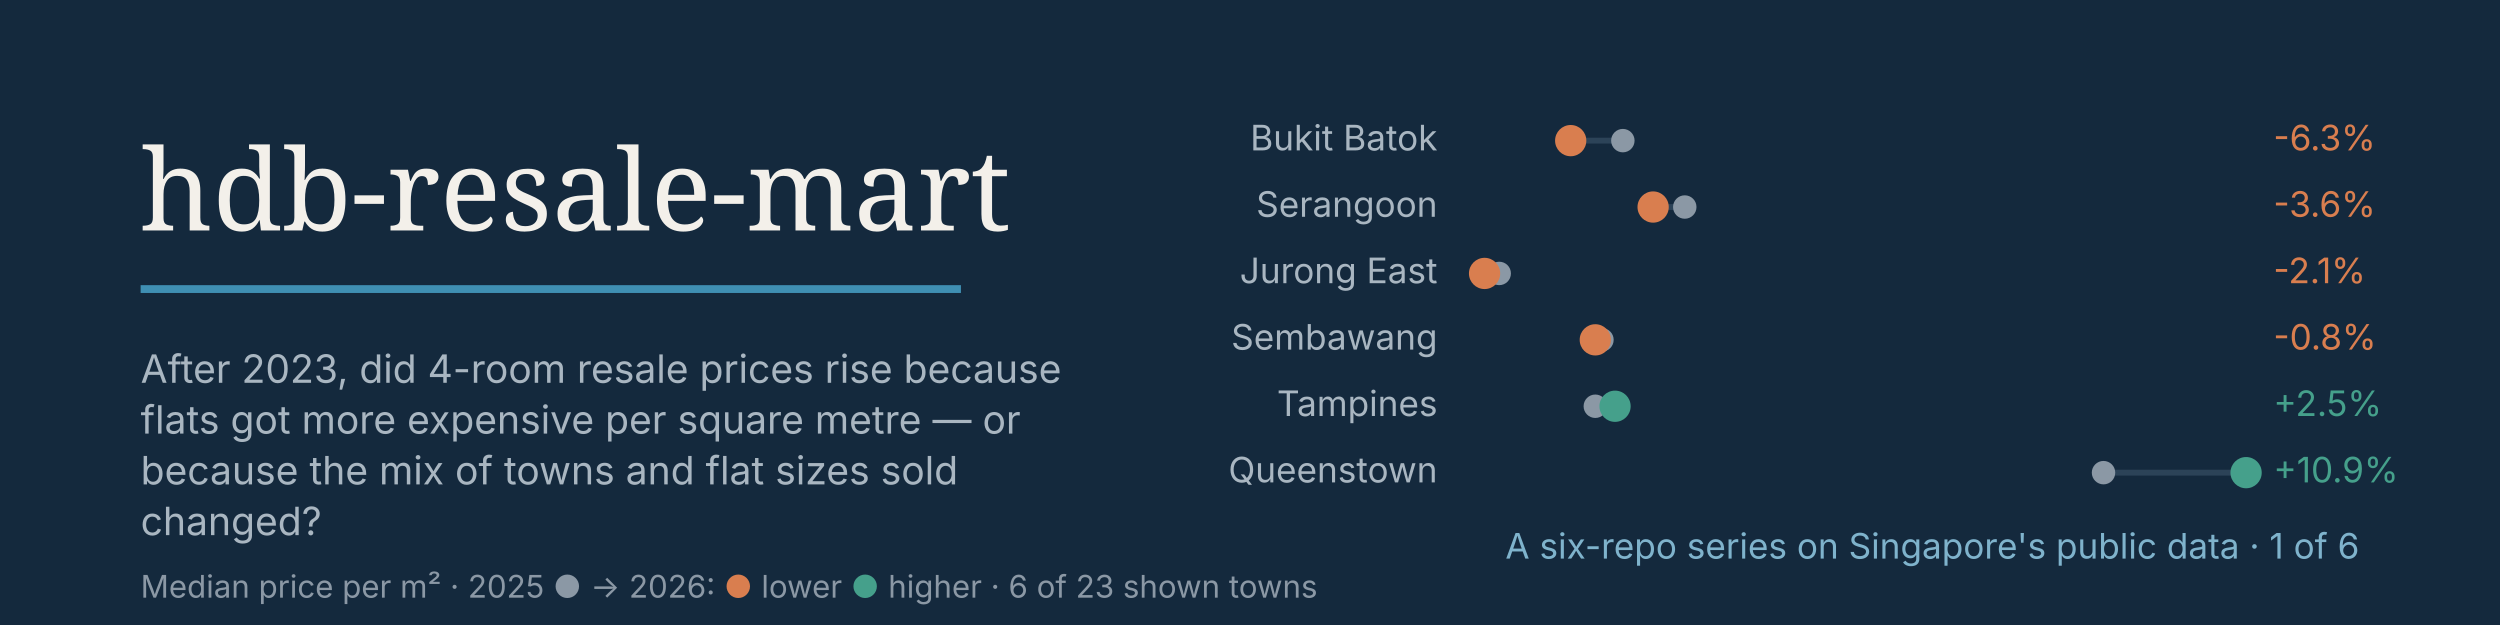
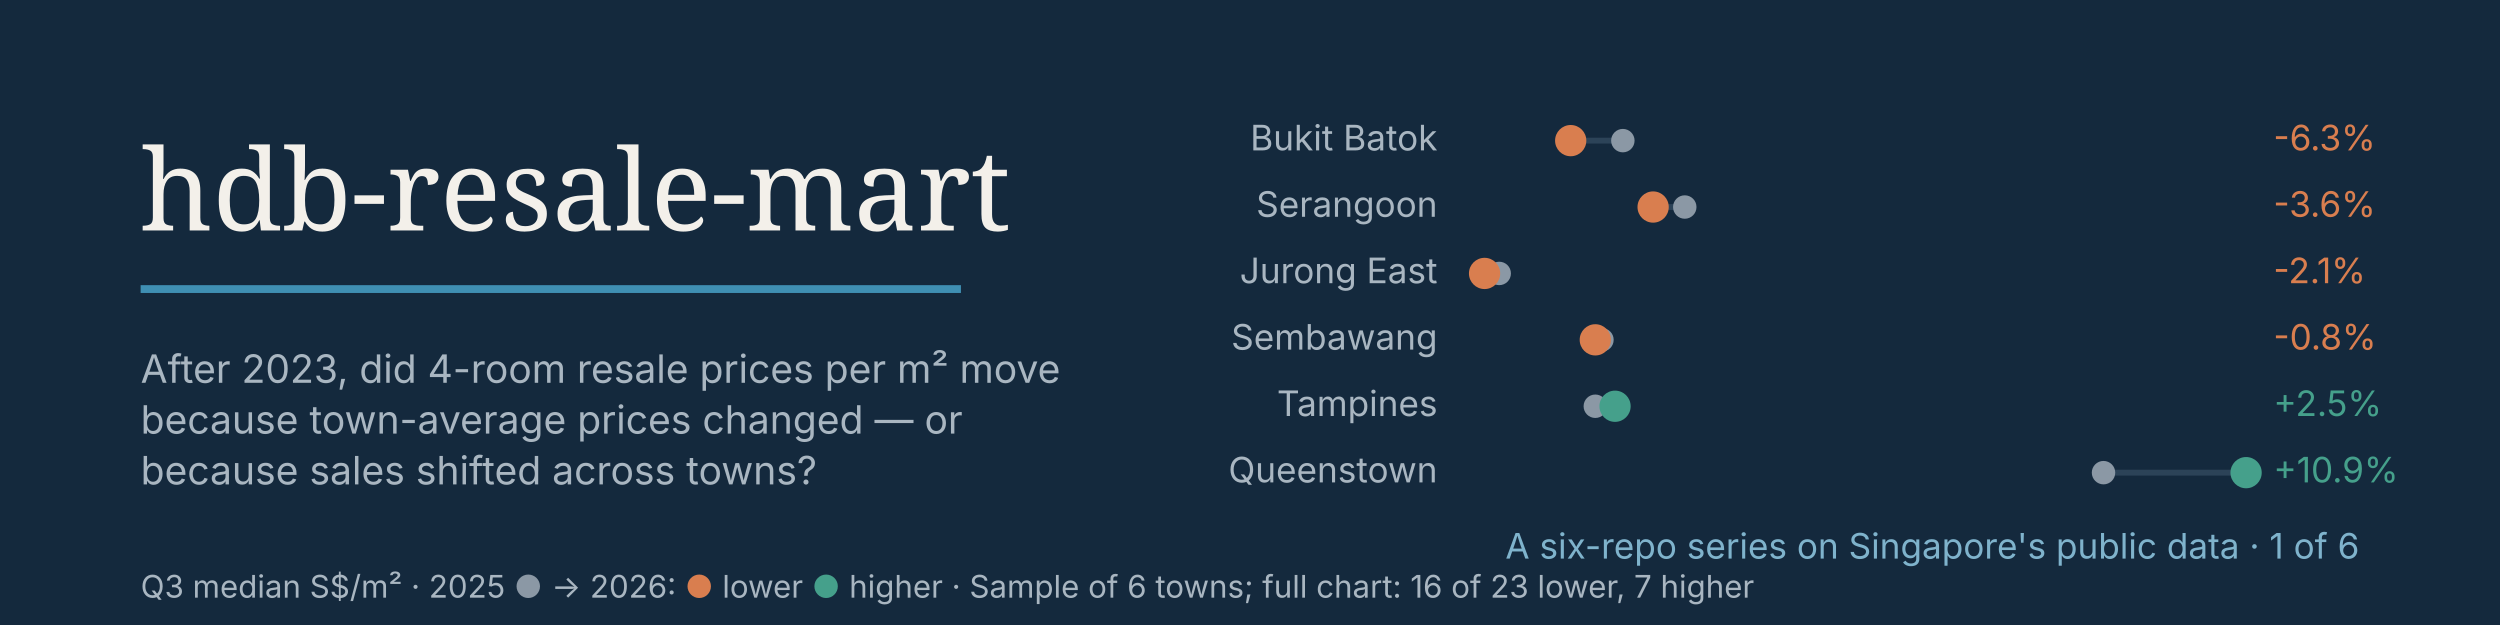
- <svg xmlns="http://www.w3.org/2000/svg" width="1280" height="320" viewBox="0 0 1280 320" role="img" aria-label="hdb-resale-mart — 4-room resale price per m2 by town, Q3 2025 to Q3 2026: a six-repo series on Singapore's public data">
+ <svg xmlns="http://www.w3.org/2000/svg" width="1280" height="320" viewBox="0 0 1280 320" role="img" aria-label="hdb-resale-mart — 4-room resale price per m2, Q3 2025 to Q3 2026: six sample towns; full chart has 16 of 23 lower and 7 higher. A six-repo series on Singapore's public data">
  <rect width="1280" height="320" fill="#14293D" />
  <text x="72" y="118" font-family="Georgia, 'Source Serif 4', serif" font-size="58" fill="#F3F0EA">hdb-resale-mart</text>
  <rect x="72" y="146" width="420" height="4" fill="#3F8FB3" />
-   <text x="72" y="196" font-family="Inter, 'Helvetica Neue', Arial, sans-serif" font-size="20" fill="#A9B6C1">After 2023, did 4-room resale prices rise because</text>
-   <text x="72" y="222" font-family="Inter, 'Helvetica Neue', Arial, sans-serif" font-size="20" fill="#A9B6C1">flats got more expensive per square metre — or</text>
-   <text x="72" y="248" font-family="Inter, 'Helvetica Neue', Arial, sans-serif" font-size="20" fill="#A9B6C1">because the mix of towns and flat sizes sold</text>
-   <text x="72" y="274" font-family="Inter, 'Helvetica Neue', Arial, sans-serif" font-size="20" fill="#A9B6C1">changed?</text>
-   <text x="72" y="306" font-family="Inter, 'Helvetica Neue', Arial, sans-serif" font-size="16" fill="#8B98A5">Median price per m² · 2025 <tspan fill="#8B98A5">●</tspan> → 2026: <tspan fill="#D97E4F">●</tspan> lower <tspan fill="#45A08B">●</tspan> higher · 6 of 23 shown towns</text>
+   <text x="72" y="196" font-family="Inter, 'Helvetica Neue', Arial, sans-serif" font-size="20" fill="#A9B6C1">After 2023, did 4-room resale prices per m² move</text>
+   <text x="72" y="222" font-family="Inter, 'Helvetica Neue', Arial, sans-serif" font-size="20" fill="#A9B6C1">because town-average prices changed — or</text>
+   <text x="72" y="248" font-family="Inter, 'Helvetica Neue', Arial, sans-serif" font-size="20" fill="#A9B6C1">because sales shifted across towns?</text>
+   <text x="72" y="306" font-family="Inter, 'Helvetica Neue', Arial, sans-serif" font-size="16" fill="#A9B6C1">Q3 median S$/m² · 2025 <tspan fill="#8B98A5">●</tspan> → 2026: <tspan fill="#D97E4F">●</tspan> lower <tspan fill="#45A08B">●</tspan> higher · Sample of 6 towns; full chart: 16 of 23 lower, 7 higher</text>
  <line x1="830.9" y1="72" x2="804.2" y2="72" stroke="#2C4358" stroke-width="3" />
  <circle cx="830.9" cy="72" r="6" fill="#8B98A5" />
  <circle cx="804.2" cy="72" r="8" fill="#D97E4F" />
  <text x="736" y="77" text-anchor="end" font-family="Inter, Helvetica, Arial, sans-serif" font-size="18" fill="#A9B6C1">Bukit Batok</text>
  <text x="1164" y="77" font-family="Inter, Helvetica, Arial, sans-serif" font-size="18" fill="#D97E4F">-6.3%</text>
  <line x1="862.6" y1="106" x2="846.4" y2="106" stroke="#2C4358" stroke-width="3" />
  <circle cx="862.6" cy="106" r="6" fill="#8B98A5" />
  <circle cx="846.4" cy="106" r="8" fill="#D97E4F" />
  <text x="736" y="111" text-anchor="end" font-family="Inter, Helvetica, Arial, sans-serif" font-size="18" fill="#A9B6C1">Serangoon</text>
  <text x="1164" y="111" font-family="Inter, Helvetica, Arial, sans-serif" font-size="18" fill="#D97E4F">-3.6%</text>
  <line x1="767.6" y1="140" x2="760.1" y2="140" stroke="#2C4358" stroke-width="3" />
  <circle cx="767.6" cy="140" r="6" fill="#8B98A5" />
  <circle cx="760.1" cy="140" r="8" fill="#D97E4F" />
  <text x="736" y="145" text-anchor="end" font-family="Inter, Helvetica, Arial, sans-serif" font-size="18" fill="#A9B6C1">Jurong East</text>
  <text x="1164" y="145" font-family="Inter, Helvetica, Arial, sans-serif" font-size="18" fill="#D97E4F">-2.1%</text>
  <line x1="820.2" y1="174" x2="816.8" y2="174" stroke="#2C4358" stroke-width="3" />
  <circle cx="820.2" cy="174" r="6" fill="#8B98A5" />
  <circle cx="816.8" cy="174" r="8" fill="#D97E4F" />
  <text x="736" y="179" text-anchor="end" font-family="Inter, Helvetica, Arial, sans-serif" font-size="18" fill="#A9B6C1">Sembawang</text>
  <text x="1164" y="179" font-family="Inter, Helvetica, Arial, sans-serif" font-size="18" fill="#D97E4F">-0.8%</text>
  <line x1="816.8" y1="208" x2="826.9" y2="208" stroke="#2C4358" stroke-width="3" />
  <circle cx="816.8" cy="208" r="6" fill="#8B98A5" />
  <circle cx="826.9" cy="208" r="8" fill="#45A08B" />
  <text x="736" y="213" text-anchor="end" font-family="Inter, Helvetica, Arial, sans-serif" font-size="18" fill="#A9B6C1">Tampines</text>
  <text x="1164" y="213" font-family="Inter, Helvetica, Arial, sans-serif" font-size="18" fill="#45A08B">+2.5%</text>
  <line x1="1077.0" y1="242" x2="1150.0" y2="242" stroke="#2C4358" stroke-width="3" />
  <circle cx="1077.0" cy="242" r="6" fill="#8B98A5" />
  <circle cx="1150.0" cy="242" r="8" fill="#45A08B" />
  <text x="736" y="247" text-anchor="end" font-family="Inter, Helvetica, Arial, sans-serif" font-size="18" fill="#A9B6C1">Queenstown</text>
  <text x="1164" y="247" font-family="Inter, Helvetica, Arial, sans-serif" font-size="18" fill="#45A08B">+10.9%</text>
  <text x="1208" y="286" text-anchor="end" font-family="Inter, 'Helvetica Neue', Arial, sans-serif" font-size="18" fill="#7FB3CC">A six-repo series on Singapore's public data · 1 of 6</text>
</svg>
